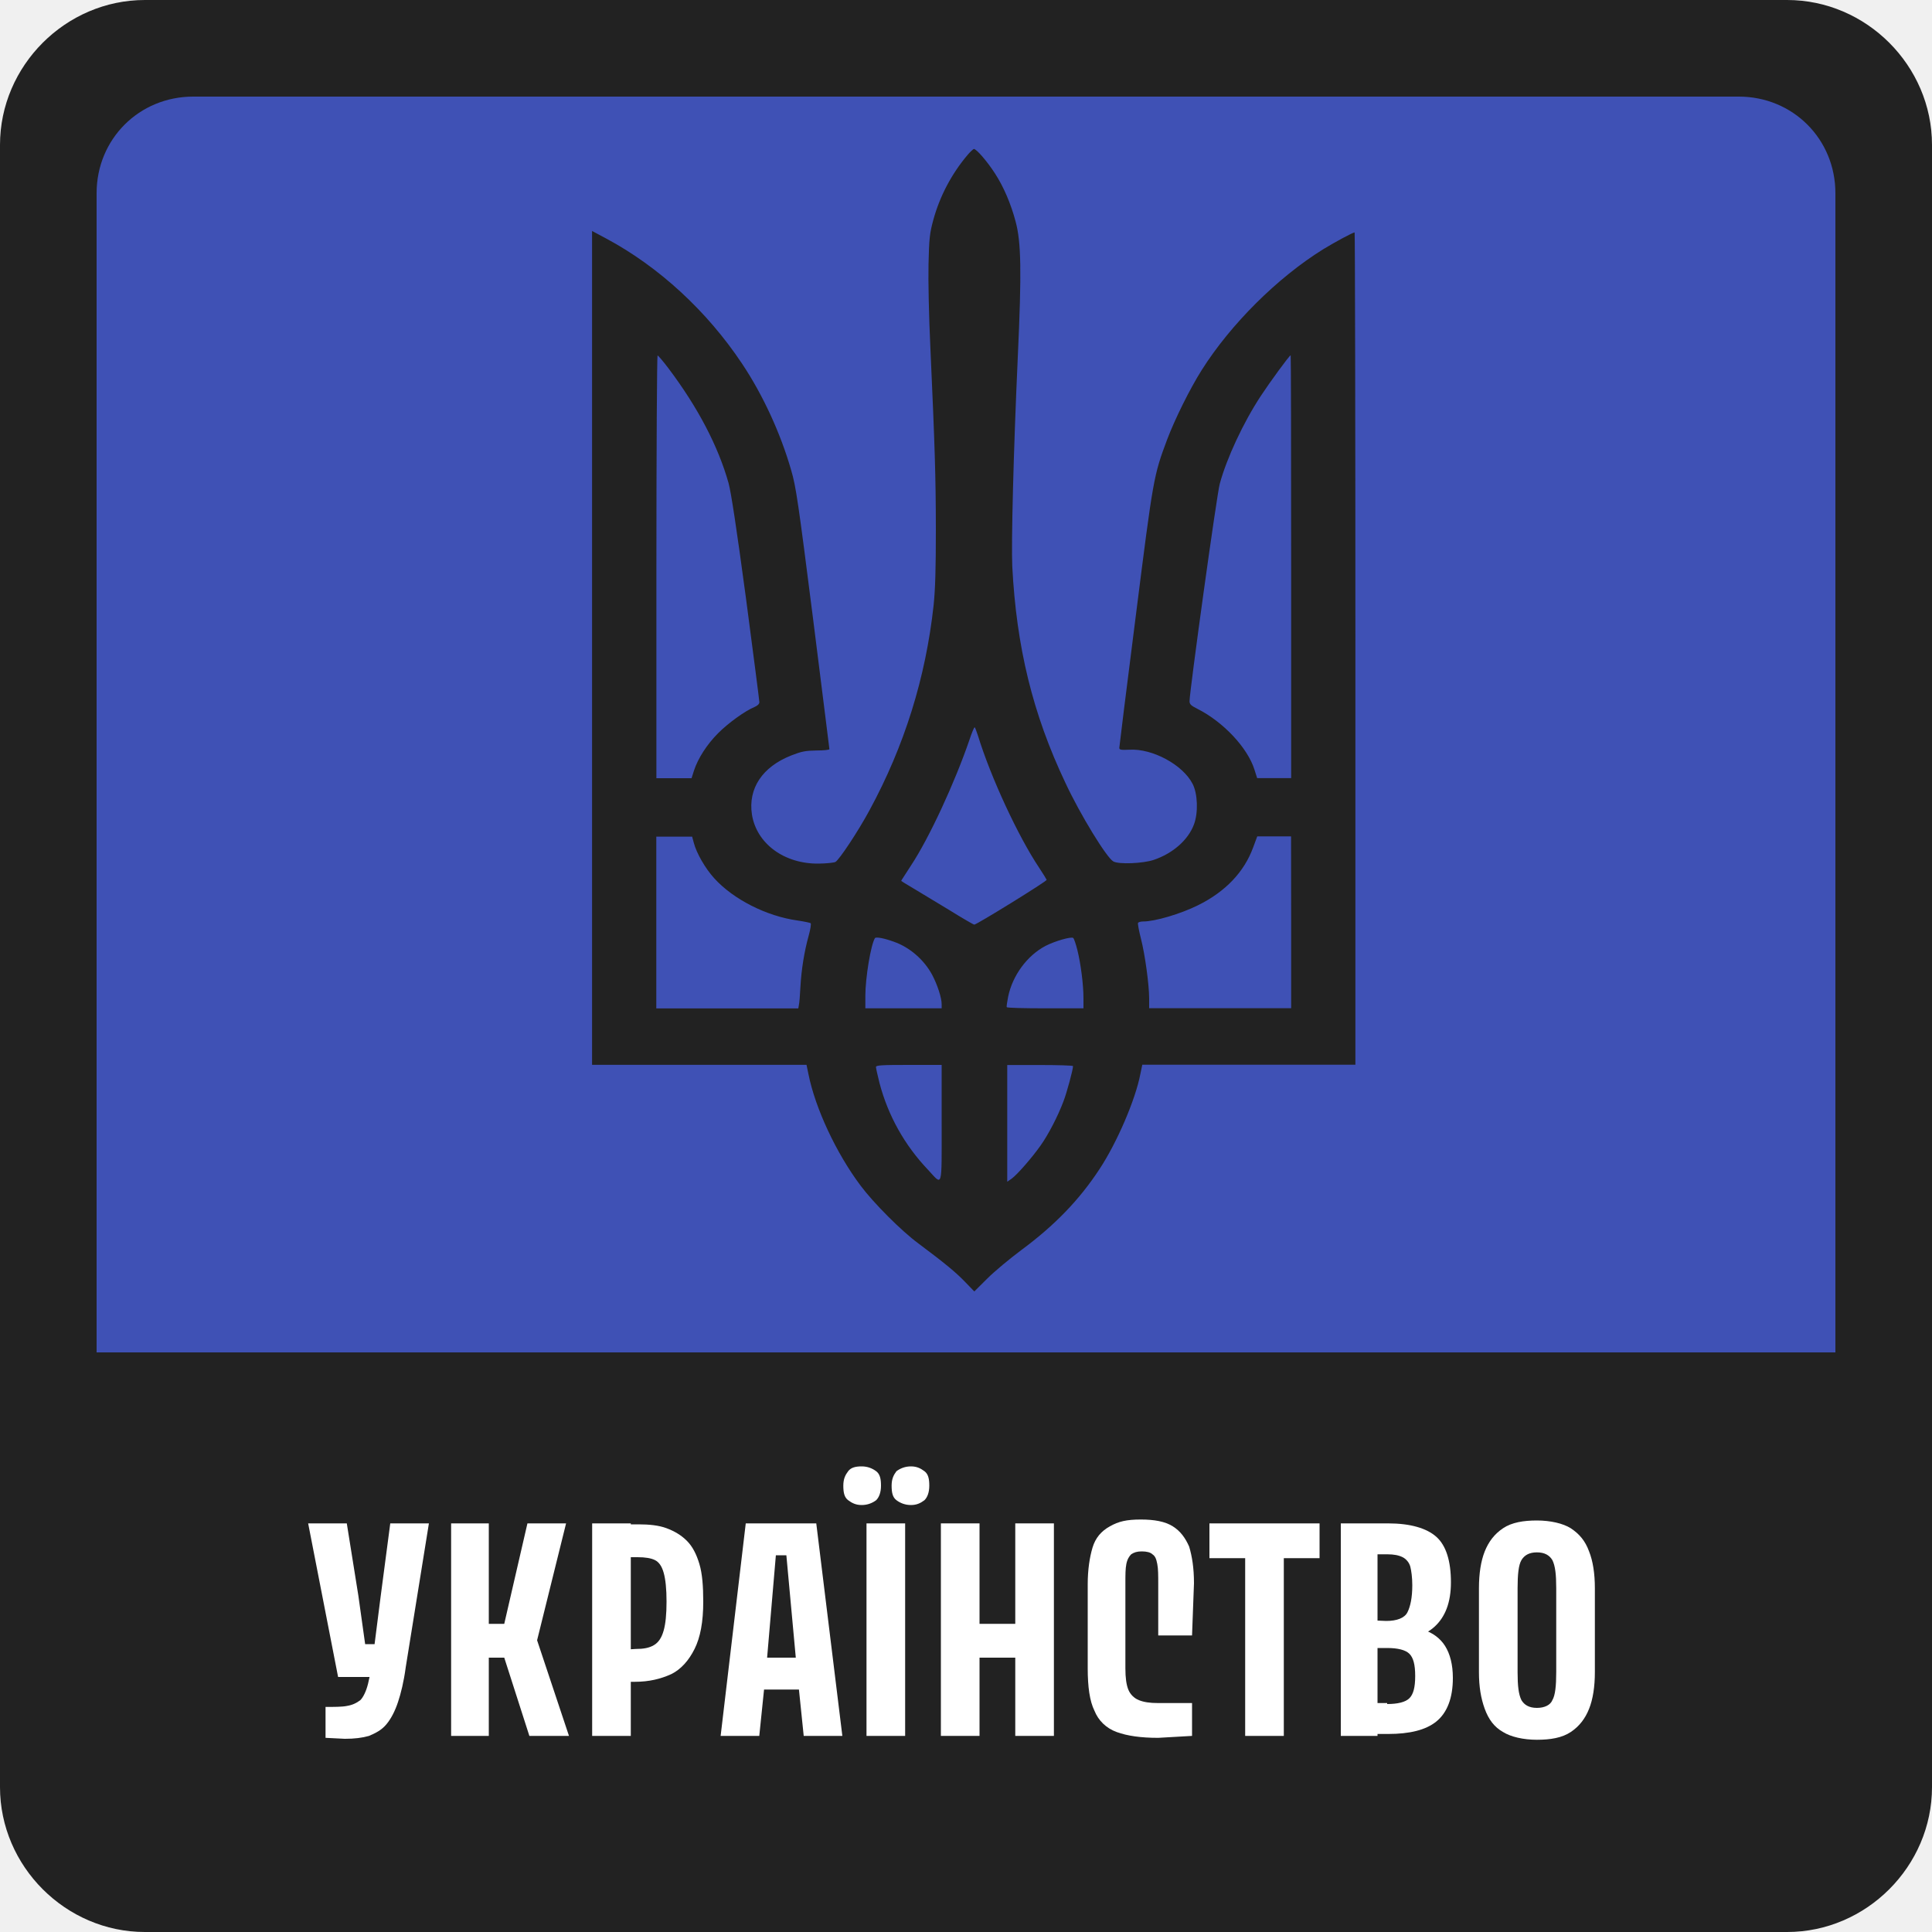
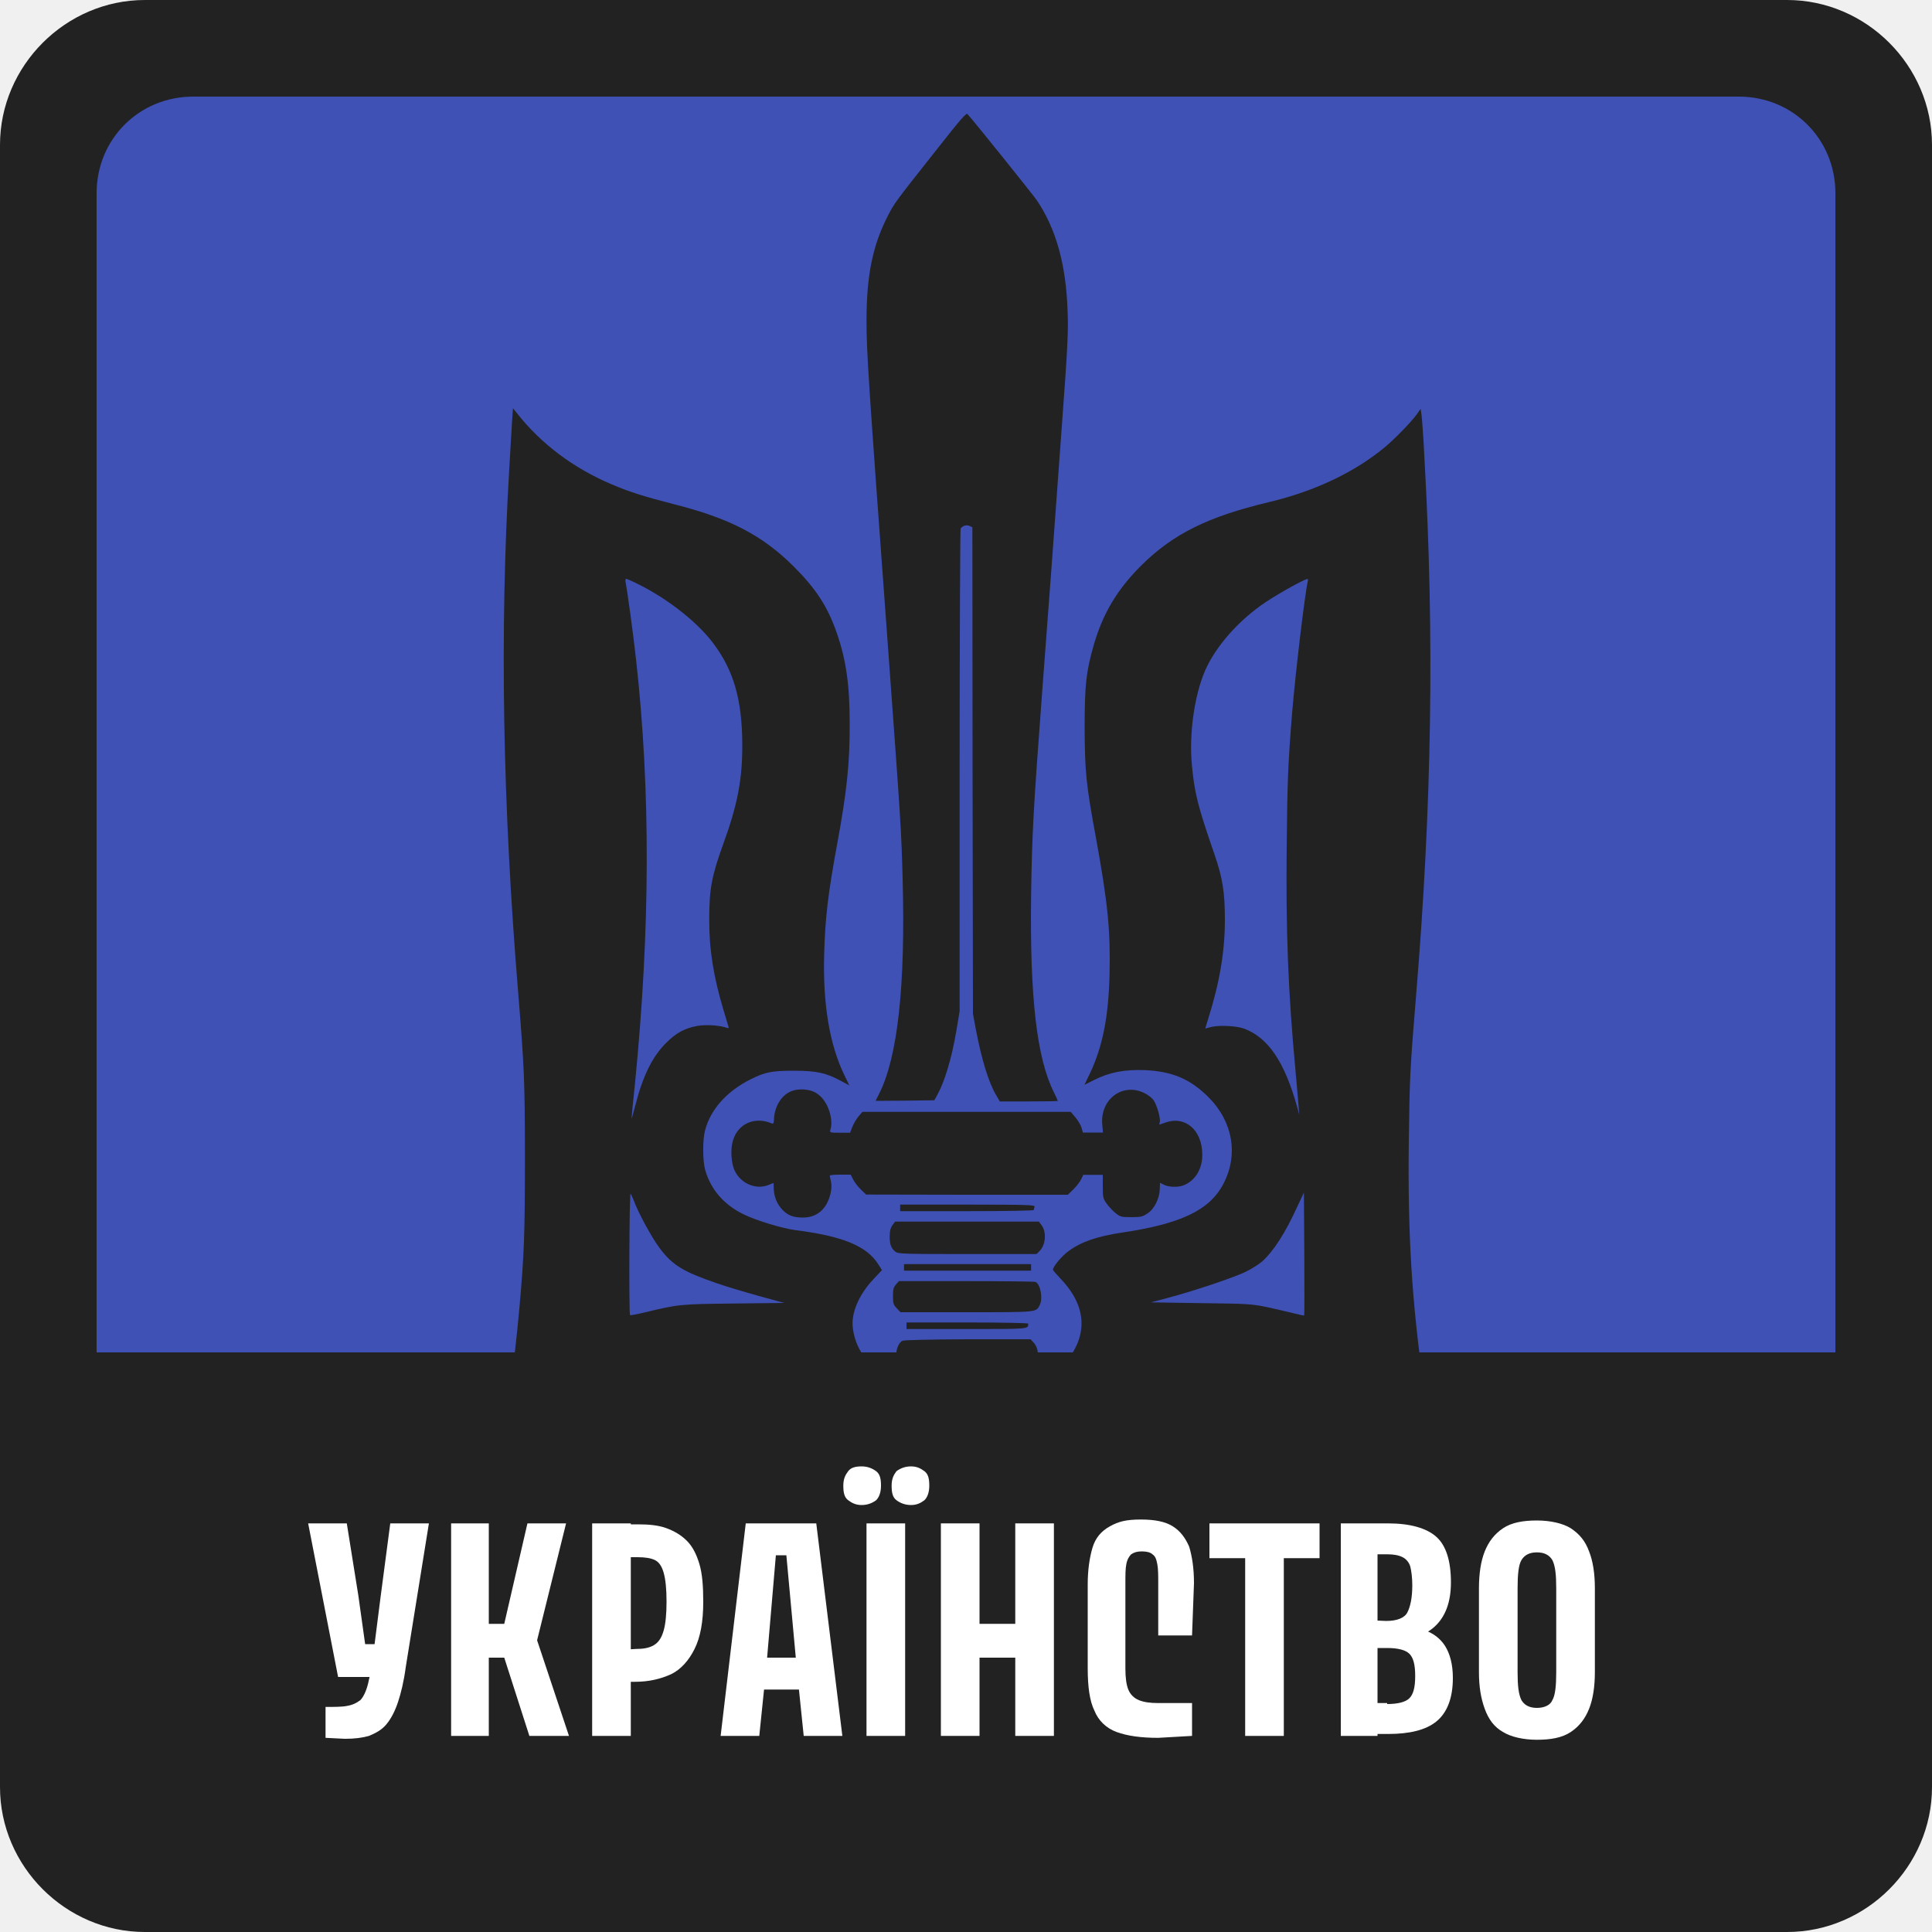
<svg xmlns="http://www.w3.org/2000/svg" version="1.1" id="svg8" x="0px" y="0px" viewBox="0 0 200 200" style="enable-background:new 0 0 200 200;" xml:space="preserve">
  <style type="text/css">
	.st0{fill:#222222;}
	.st1{fill:#3F51B5;}
	.st2{fill:#FFFFFF;}
</style>
  <defs>
	
		</defs>
  <g id="layer1" transform="translate(98.04881,-95.14345)">
    <g id="g5175" transform="matrix(2,0,0,2,-98.04881,95.14345)">
      <path id="rect5163" class="st0" d="M7.5,0h85c4.1,0,7.5,3.4,7.5,7.5v85c0,4.1-3.4,7.5-7.5,7.5h-85C3.4,100,0,96.6,0,92.5v-85    C0,3.4,3.4,0,7.5,0z" />
      <path id="rect5165" class="st1" d="M10,5h80c2.8,0,5,2.2,5,5v80c0,2.8-2.2,5-5,5H10c-2.8,0-5-2.2-5-5V10C5,7.2,7.2,5,10,5z" />
+       <g transform="translate(0,1500) scale(0.1,-0.1)">
+         <path class="st0" d="M484.6,14922.3c-21.7-27.4-21.7-27.5-25-33.9c-7.9-15.3-11.1-31-11.1-54.3c0-16.2,0.8-28.5,11.4-172.8     c6.5-89.1,6.6-90.5,7.3-116.3c1.5-54.8-2.5-91.9-12.1-111l-1.9-3.8l15.2,0.1l15.2,0.2l1.5,2.7c3.8,6.8,7.5,19,9.9,33.2l1.7,10.2     v124.5c0,68.6,0.3,124.9,0.5,125.3c1,1.5,3,2.1,4.6,1.4l1.5-0.7l0.1-125.9l0.2-125.9l1.5-8.1c3-15.7,6.6-27.6,10.7-34.4l1.7-2.9     h15c8.3,0,15,0.1,15,0.3c0,0.2-0.9,2.1-1.9,4.2c-9,17.8-12.6,49.3-11.9,102.5c0.5,32.2,1.1,43.3,5.8,106     c3.8,50.4,5.4,71.4,10.1,136.5c3,40.5,3.4,49,3,59c-0.7,24.4-6,43.3-16,58c-1.9,2.8-33.2,41.8-35.8,44.5     C500.4,14942,497.4,14938.6,484.6,14922.3z" />
+         <path class="st0" d="M265,14781.3c-0.2-4-0.9-14.7-1.4-23.8c-5-84.3-3.5-173.2,4.7-272.4c3-37,3.4-44.7,3.4-84.9     c0-38.4-0.4-49.7-2.8-76.5c-1.2-14.1-3.9-37.4-5.6-48.9c-0.7-4.8-1.2-8.8-1.1-8.9c0.1-0.1,5.6,0.8,12.2,2.1     c36.6,7.1,67.6,10,116.1,10.9l24.8,0.5l2.5-3.4c4-5.4,12.6-13.1,17.8-15.8c6-3.2,13.8-5.2,20-5.2h4.9l-2.5,5.2     c-2.3,4.8-2.5,5.6-2.5,11.2c0,5.2,0.3,6.5,1.8,9.7l1.8,3.7l-5,5c-8.1,8.1-11.7,14.7-12.7,23c-0.9,7.6,3.1,17,10.6,25l4.5,4.8     l-1.9,3c-6,9.5-18.5,14.6-43,17.7c-6.8,0.9-20.3,5-26.8,8.2c-10.1,5-16.8,12.6-19.8,22.9c-1.3,4.7-1.4,15.3-0.1,20.4     c2.8,10.9,11.2,20.3,23.5,26.5c7.6,3.8,11.1,4.5,22.5,4.5c11.7,0,16.7-1.1,24.6-5.4l4.1-2.2l-2.5,5.2     c-7.7,15.8-11.3,37-10.5,63.1c0.5,18.4,2,31.1,6.8,57.1c4.9,26.6,6.5,41.6,6.4,62.1c0,19.9-1.9,33.1-6.8,47     c-4.7,13.4-10.6,22.5-22.1,34c-16.2,16.2-33.3,25.1-62.4,32.4c-14.8,3.8-22.8,6.3-31.9,10.2c-19.8,8.4-36.5,20.9-49,36.8     l-2.1,2.6L265,14781.3z M331.4,14697.1c15.1-7.7,29.9-19.5,37.8-30.1c10.5-13.9,14.9-29.1,15-52.1c0.1-18.2-2.4-31.3-9.9-51.9     c-5.9-16.3-7.2-23.1-7.2-38.7c-0.1-15.6,2.2-29.8,7.4-47.2c1.5-4.8,2.7-9,2.7-9.1c0-0.2-0.9-0.1-1.9,0.3     c-4.1,1.1-10.1,1.4-14.3,0.7c-6.6-1.2-11.1-3.6-16.4-9c-7-7-11.9-17-15.8-32.3c-1-4-1.9-7-1.9-6.6c0,0.5,0.7,8.3,1.7,17.4     c8,80.5,8.2,152.3,0.6,220.3c-1.5,13.5-4.4,34.8-5.4,39.8c-0.2,1-0.1,1.8,0.3,1.8S327.7,14699,331.4,14697.1z M328,14378.7     c2.3-6.3,9.3-19.2,13.2-24.4c6.7-9.1,12.3-12.5,29.8-18.5c4.8-1.7,14.6-4.6,21.8-6.6l13.1-3.6l-26.2-0.3     c-28-0.3-28.6-0.4-46.4-4.7c-3.8-0.9-7-1.5-7.2-1.3c-0.6,0.6-0.4,63.3,0.3,62.9C326.5,14382.1,327.3,14380.5,328,14378.7z" />
+         <path class="st0" d="M733.5,14785.8c-3-4.2-11.1-12.5-16.5-17.1c-15.9-13.2-36.4-22.9-60.2-28.6c-31.6-7.5-49.7-16.5-66.2-32.9     c-12.3-12.3-19.7-24.6-24.4-40.8c-4-13.9-4.8-20.7-4.8-43.1c0.1-22.5,0.7-29.3,6-57.7c6-33.1,7.4-47.1,6.9-69.6     c-0.5-22.2-3.5-37.4-10.1-51.5l-2.9-6l5,2.5c7.9,4,15.8,5.5,26.2,5.1c14.2-0.6,23.6-4.6,33-14c12.7-12.7,15.6-29.9,7.7-44.9     c-7.1-13.6-22.1-20.7-52.6-25.2c-12.5-1.9-20.7-4.6-27.3-9.4c-3.6-2.5-8.3-8.2-8.3-9.8c0-0.3,1.7-2.3,3.9-4.6     c7.2-7.5,10.8-15.2,10.9-22.9c0-8.7-3.8-16.4-12.9-25.7l-4.6-4.7l1.7-3.7c3.2-7.1,2.9-13.2-0.9-21.3c-1.1-2.3-2-4.4-2-4.6     s2.2-0.3,4.9-0.3c8.5,0,16.4,2.7,24.4,8.2c3.8,2.5,11.4,10.2,13.7,13.7l1.6,2.4l24.8-0.4c48.8-0.9,83.9-4.2,119.6-11.5     c4.6-0.9,8.5-1.5,8.7-1.3c0.2,0.2-0.6,7.1-1.7,15.3c-6.4,45-8.5,79.4-7.9,128c0.4,32.6,0.6,37,3.8,75.8     c8.1,98,9.5,184.7,4.3,277.4c-0.5,10.7-1.3,20.9-1.5,22.6l-0.5,3.2L733.5,14785.8z M676.9,14699.1c-1.6-7.1-6.4-47.6-8.1-68     c-2.1-26.4-2.5-35.1-2.8-68.8c-0.5-44,0.7-75.5,4.6-117.1c0.7-8.1,1.5-16.4,1.6-18.5l0.3-3.7l-1,3.7     c-6.6,23.8-15.1,36.2-27.6,40.9c-4.2,1.5-13.4,1.9-17.6,0.7c-1.3-0.3-2.4-0.7-2.4-0.7c-0.1,0,0.6,2.3,1.5,5.2     c5.9,18.7,8.6,34.8,8.6,51.1c0,14.4-1.2,21.7-5.4,33.9c-8.7,25.2-10.3,31.5-11.7,46.4c-1.5,16,1.3,35.7,6.8,48.6     c5.4,12.5,17.5,26.3,31.5,35.6c7.4,4.9,20.1,11.9,21.5,11.9C677,14700.6,677.1,14699.9,676.9,14699.1z M675,14319.1     c-0.1-0.1-2.4,0.4-5.2,1.1c-2.8,0.7-8.9,2.1-13.8,3.2c-8.3,1.7-10,1.8-34.5,2.1l-25.8,0.4l8.7,2.3c12.9,3.4,33.5,10.3,39.9,13.3     c3.2,1.5,7.1,4,8.9,5.5c6,5.4,12,14.7,18.3,28.5l3.4,7.2l0.2-31.7C675.2,14333.6,675.2,14319.2,675,14319.1z" />
+         <path class="st0" d="M409.1,14435c-5-2.3-8.3-8.1-8.5-14.5c-0.1-1.9-0.3-2.3-1.1-2c-8.9,3.8-17.7-0.1-20.2-9.1     c-1.3-4.5-0.8-11.5,0.9-15.2c3.2-6.9,11.3-10.3,17.9-7.4l2.3,0.9l0.1-3.2c0.2-4.1,1.7-7.7,4.4-10.6c2.9-3,5.6-4.1,10.7-4.1     c7.3,0,12.4,4.4,14.3,12.5c0.5,2.3,0.6,4.4,0.2,6.1c-0.3,1.4-0.6,2.8-0.6,3.1c0,0.3,2.4,0.5,5.4,0.5h5.4l1.3-2.5     c0.7-1.4,2.5-3.8,4-5.2l2.7-2.6l52.2-0.1h52.2l2.9,2.8c1.5,1.5,3.4,3.9,4,5.2l1.1,2.3h5h5.1v-6c0-5.6,0.1-6.2,2-8.9     c1.1-1.5,3.2-3.8,4.6-4.9c2.4-1.9,3-2.1,8.1-2.1c5,0,5.8,0.2,8.4,1.9c3.6,2.3,6.3,7.9,6.4,12.7c0.1,1.8,0.1,3.2,0.1,3.2     c0,0,1-0.5,2.2-1.1c2.5-1.2,7-1.3,9.8-0.3c6.2,2.3,10,8.6,9.9,16.1c-0.1,12.7-8.9,20.2-19.3,16.4c-3.4-1.2-3.2-1.3-2.7,0.3     c0.5,1.7-1.3,8.3-3.1,11.2c-0.8,1.2-2.8,2.8-4.8,3.8c-11.2,5.6-22.9-3-21.9-16l0.4-4.4h-5.2h-5.2l-0.7,2.5     c-0.4,1.4-1.9,3.8-3.2,5.4l-2.4,2.8h-53.9h-53.9l-2-2.3c-1.1-1.3-2.5-3.7-3.2-5.4l-1.2-3.1h-5.3c-5.2,0-5.3,0.1-4.9,1.5     c1.8,5.6-1.4,14.9-6.4,18.4C419.9,14436.4,413.3,14436.9,409.1,14435z" />
+         <path class="st0" d="M465.9,14374.8v-1.7h34.6c20.5,0,34.6,0.3,34.6,0.6c0,0.3,0.2,1.1,0.4,1.7c0.4,0.9-3,1.1-34.6,1.1h-35     V14374.8z" />
+         <path class="st0" d="M461.9,14365.8c-1-1.4-1.4-3-1.4-5.8c0-4.1,0.7-6.1,3-7.9c1.3-1.1,4.3-1.2,37.2-1.2h35.8l1.6,1.6     c3.2,3.2,3.7,9.9,0.9,13.5l-1.3,1.7h-37.2h-37.2L461.9,14365.8z" />
+         <path class="st0" d="M467.9,14344v-1.7h32.9h32.9v1.7v1.7h-32.9h-32.9V14344z" />
+         <path class="st0" d="M463.8,14335.2c-1.3-1.5-1.6-2.4-1.6-6c0-3.8,0.2-4.5,1.9-6.3l2-2.1h34.2c37.4,0,35.9-0.1,37.9,3.8     c1.7,3.4,0.3,10.9-2.3,11.9c-0.6,0.2-16.7,0.4-35.8,0.4h-34.8L463.8,14335.2z" />
+         <path class="st0" d="M469.2,14313.8v-1.7h31.1c32.7,0,31.9-0.1,31.9,2.8c0,0.3-12.8,0.6-31.5,0.6h-31.5V14313.8z" />
+         <path class="st0" d="M467,14306c-1.9-1.1-3.2-4.3-3.2-8.1c0-3.1,0.3-3.7,2.6-6l2.6-2.6h31.7h31.7l1.9,1.9c3.6,3.7,4,10.4,0.6,14     l-1.5,1.6h-32.6C479.9,14306.7,467.8,14306.4,467,14306z" />
+         <path class="st0" d="M471.3,14282.2v-2.3h29.5h29.5v2.3v2.3h-29.5h-29.5V14282.2z" />
+         <path class="st0" d="M468.3,14273.9c-2.8-3.2-2.6-10.3,0.4-13.3l1.6-1.6l29.7,0.1c19.3,0,30.2,0.3,31.1,0.7     c3.5,1.9,4.9,8,2.8,12.4l-1.1,2.3h-30.3c-16.6,0-30.9,0.2-31.6,0.4C470,14275.1,469.1,14274.8,468.3,14273.9z" />
+         <path class="st0" d="M472.6,14251.7v-2h27.8h27.8l0.4,1.5c0.2,0.8,0.4,1.7,0.4,2c0,0.3-12.7,0.5-28.2,0.5h-28.2V14251.7z" />
+         <path class="st0" d="M456.2,14241.2c0.7-4.9,2.8-12.5,4.6-17c5.5-13.6,16-23.1,29.3-26.4c5.3-1.3,14.2-1.3,19.9-0.1     c5.2,1.1,13.7,5.1,17.5,8.3c7.9,6.4,14.5,19.5,17.2,33.6l0.9,4.8h-45h-45L456.2,14241.2z" />
+         <path class="st0" d="M481.5,14191.9c-5.5-4-12.1-14.2-14-21.7l-0.4-1.7h33.6h33.6l-1.7,4.8c-2.7,7.4-7.5,14.3-13,18.7l-2.5,2     l-4.3-1.1c-5.7-1.5-18.2-1.5-23.9,0c-2.3,0.6-4.4,1.1-4.4,1.1C484.3,14194,483,14193.1,481.5,14191.9z" />
+       </g>
      <path id="rect5205-3-6" class="st0" d="M2.8,70v15.8c0,5.8,4.7,10.5,10.5,10.5h73.5    c5.8,0,10.5-4.7,10.5-10.5V70H2.8z" />
    </g>
    <text transform="matrix(1 0 0 1 -1109.377 -173.3194)" style="fill:#EEEEEE; font-family:'Montserrat-Light'; font-size:32px;">ORD</text>
  </g>
  <g>
    <g>
      <path class="st2" d="M39.6,173.6H35l-3.1-15.9h4l1.2,7.5l0.7,5h1.8C39.6,170.2,39.6,173.6,39.6,173.6z M40.4,157.7h4L42,172.6    c-0.2,1.5-0.5,2.7-0.8,3.6s-0.7,1.7-1.2,2.3s-1.1,0.9-1.8,1.2c-0.7,0.2-1.5,0.3-2.5,0.3l-2-0.1v-3.2c0.9,0,1.7,0,2.2-0.1    c0.6-0.1,1-0.3,1.4-0.6c0.3-0.3,0.6-0.9,0.8-1.7s0.4-2,0.6-3.5l0.7-5.5L40.4,157.7z" />
      <path class="st2" d="M54.8,179.7l-2.6-8.1h-1.6v8.1h-3.9v-22h3.9v10.4h1.6l2.4-10.4h4l-3,12.1l3.3,9.9H54.8z" />
      <path class="st2" d="M61.3,157.7h4v22h-4C61.3,179.7,61.3,157.7,61.3,157.7z M65.8,170.7c0.8,0,1.4-0.1,1.9-0.4    c0.5-0.3,0.8-0.8,1-1.5s0.3-1.7,0.3-3s-0.1-2.3-0.3-3c-0.2-0.7-0.5-1.1-0.9-1.3s-1-0.3-1.8-0.3h-1.6v-3.4h1.7    c1.1,0,2.1,0.1,2.9,0.4c0.8,0.3,1.5,0.7,2.1,1.3s1,1.4,1.3,2.4s0.4,2.3,0.4,3.9c0,2.1-0.3,3.7-0.9,4.9s-1.4,2.1-2.4,2.6    c-1.1,0.5-2.3,0.8-3.8,0.8h-1.5v-3.3L65.8,170.7L65.8,170.7z" />
      <path class="st2" d="M74.6,179.7l2.6-22h3.4l-1.3,15.2l-0.7,6.8H74.6z M77.2,174.9v-3.3h7v3.3H77.2z M79.3,161v-3.3h3.2v3.3H79.3z     M83.2,179.7l-0.7-6.8l-1.4-15.2h3.4l2.7,22H83.2z" />
      <path class="st2" d="M89.2,155.8c-0.6,0-1-0.2-1.4-0.5s-0.5-0.8-0.5-1.5s0.2-1.1,0.5-1.5s0.8-0.5,1.4-0.5s1.1,0.2,1.5,0.5    s0.5,0.8,0.5,1.5s-0.2,1.2-0.5,1.5C90.3,155.6,89.8,155.8,89.2,155.8z M89.7,157.7h4v22h-4V157.7z M94.3,155.8    c-0.6,0-1.1-0.2-1.5-0.5s-0.5-0.8-0.5-1.5s0.2-1.1,0.5-1.5c0.4-0.3,0.9-0.5,1.5-0.5s1,0.2,1.4,0.5s0.5,0.8,0.5,1.5    s-0.2,1.2-0.5,1.5C95.3,155.6,94.9,155.8,94.3,155.8z" />
      <path class="st2" d="M97.4,157.7h4v22h-4V157.7z M100.8,168.1h4.8v3.5h-4.8V168.1z M105.1,157.7h4v22h-4V157.7z" />
      <path class="st2" d="M118.1,157.3c1.4,0,2.5,0.2,3.3,0.7s1.3,1.2,1.7,2.1c0.3,1,0.5,2.2,0.5,3.8l-0.2,5.4h-3.5v-5.4    c0-0.8,0-1.5-0.1-2s-0.2-0.8-0.5-1c-0.2-0.2-0.6-0.3-1.1-0.3s-0.8,0.1-1.1,0.3c-0.2,0.2-0.4,0.5-0.5,1s-0.1,1.1-0.1,2v8.8    c0,1,0.1,1.7,0.3,2.2c0.2,0.5,0.6,0.9,1.1,1.1c0.5,0.2,1.1,0.3,2,0.3h3.5v3.4l-3.5,0.2c-1.8,0-3.2-0.2-4.3-0.6    c-1.1-0.4-1.9-1.2-2.3-2.2c-0.5-1-0.7-2.5-0.7-4.4V164c0-1.5,0.2-2.8,0.5-3.8s0.9-1.7,1.8-2.2S116.6,157.3,118.1,157.3z" />
      <path class="st2" d="M125.2,157.7h11.4v3.6h-11.4C125.2,161.3,125.2,157.7,125.2,157.7z M128.9,157.7h4v22h-4V157.7z" />
      <path class="st2" d="M138.8,157.7h3.8v22h-3.8V157.7z M143.5,167.8c1.1,0,1.9-0.3,2.2-0.9c0.3-0.6,0.5-1.5,0.5-2.8    c0-0.8-0.1-1.5-0.2-1.9s-0.4-0.8-0.8-1c-0.4-0.2-0.9-0.3-1.6-0.3h-2.3v-3.2h2.4c2.3,0,4,0.5,5,1.4s1.5,2.5,1.5,4.7    c0,2.1-0.6,3.6-1.7,4.6c-1.1,1-2.8,1.5-4.9,1.5H141v-2.2L143.5,167.8L143.5,167.8z M143.6,176.4c1.1,0,1.9-0.2,2.3-0.6    c0.4-0.4,0.6-1.1,0.6-2.3s-0.2-1.9-0.6-2.3c-0.4-0.4-1.2-0.6-2.3-0.6h-2.7v-2.4h2.7c1.5,0,2.7,0.2,3.7,0.5s1.8,0.9,2.3,1.7    s0.8,1.9,0.8,3.3c0,2.1-0.6,3.6-1.7,4.5c-1.1,0.9-2.8,1.3-5,1.3h-2.6v-3.2h2.5V176.4z" />
      <path class="st2" d="M153.1,173.1v-8.7c0-1.5,0.2-2.8,0.6-3.8c0.4-1,1-1.8,1.9-2.4c0.9-0.6,2.1-0.8,3.5-0.8s2.7,0.3,3.5,0.8    c0.9,0.6,1.5,1.3,1.9,2.4c0.4,1,0.6,2.3,0.6,3.8v8.7c0,1.5-0.2,2.8-0.6,3.8c-0.4,1-1,1.8-1.9,2.4c-0.9,0.6-2.1,0.8-3.5,0.8    s-2.7-0.3-3.5-0.8c-0.9-0.5-1.5-1.3-1.9-2.4C153.3,175.8,153.1,174.6,153.1,173.1z M157.1,173.1c0,1.4,0.1,2.3,0.4,2.9    c0.3,0.5,0.8,0.8,1.6,0.8s1.4-0.3,1.6-0.8c0.3-0.5,0.4-1.5,0.4-2.9v-8.7c0-1.4-0.1-2.3-0.4-2.9c-0.3-0.5-0.8-0.8-1.6-0.8    s-1.3,0.3-1.6,0.8s-0.4,1.5-0.4,2.9V173.1z" />
    </g>
  </g>
-   <g transform="translate(0,767) scale(0.1,-0.1)">
-     <path class="st0" d="M1001.7,7509.7c-16.4-19.3-28.9-42.8-35.6-67.6c-3.7-13.6-4.3-19-4.9-45.6c-0.4-16.7,0.4-55.3,1.9-85.8   c4.7-104.4,5.6-133,5.7-188.7c0-40.7-0.6-61.7-2.3-78.3c-8.2-75.3-30.3-146-66.4-212.5c-11.7-21.7-31.4-51.4-35.3-53.5   c-1.7-0.8-9.4-1.6-17.4-1.7c-35.6-0.4-64.2,20.7-69,50.8c-4.1,26.9,10.7,49.4,40.8,61.2c10.5,4.1,14.4,4.9,25.8,5.1   c7.6,0,13.6,0.6,13.6,1.4s-7.8,61.9-17,135.6c-15.2,119.7-17.6,136.4-22.6,153.2c-11,38.3-29.3,78-50.8,110.2   C731.9,7348,682,7393.9,627.7,7423l-14.8,7.9v-431.6v-431.6h111h111l2-9.6c7-35.2,28.7-81.8,54-115.5   c13.1-17.6,42.2-46.9,59.8-59.8c26.9-20.1,39-30,48.6-40.1l9.3-9.6l13.6,13.5c7.4,7.4,23.2,20.5,35,29.3c34.6,25.6,60,51.8,81.1,84   c18.1,27.5,37.1,71.7,42.2,98.3l2,9.6h110.2h110.4v430.8c0,237-0.4,430.8-0.8,430.8c-1.9,0-20.7-10.2-32.5-17.4   c-47.5-29.5-95.7-77.5-125.8-125.1c-12.2-19.3-27.7-50.6-35.7-71.7c-14.1-37.7-14.4-39.3-32.6-183.3c-9.4-73.6-17-134.8-17-136.1   c0-2,1.9-2.3,10.5-1.9c23.8,1.4,55.3-15.6,65.4-35.4c5.3-10.2,5.9-30,1.4-41.9c-6-16.2-21.9-30.1-41.8-36.8   c-11.1-3.7-35.9-4.7-41.6-1.6c-6.8,3.5-34.4,48.6-49.6,81.2c-34,71.6-50.8,140.9-55.1,224.3c-1.1,24.3,1.2,117.6,5.7,216.5   c4.1,89.1,3.5,119-2.2,140.3c-4.9,18.6-12.5,36.3-21.5,50.1c-8.2,12.7-19.3,25.4-21.8,25.2   C1007.2,7515.4,1004.3,7512.8,1001.7,7509.7z M692,7288.7c30.5-40.5,51.5-80.7,62.2-118.8c2.6-9.4,8.4-47.5,18-119   c7.6-57.7,13.9-106.3,13.9-107.8c0-1.9-2-3.7-5.3-5.1c-9.8-4.1-27.1-16.6-37.5-27.1c-11.6-11.6-20.7-26-24.8-38.3l-2.6-8.2h-18.2   h-18.2v218.8c0,120.3,0.6,218.8,1.2,218.8C681.3,7302.1,686.4,7296.1,692,7288.7z M1336.6,7083.3v-218.8H1319h-17.6l-2.8,8.8   c-7.1,22.6-32.2,49.4-59,62.9c-6.6,3.3-8.2,4.8-8.2,7.9c0,10,28.3,214.8,31.3,225.1c7.1,26.3,24.4,63.5,42.6,91.1   c9,13.7,29.5,41.9,30.8,41.9C1336.4,7302.1,1336.6,7203.5,1336.6,7083.3z M1012.5,6908.1c13.1-42.7,41.6-104.1,63.1-136.2   c4.1-6.2,7.6-11.9,7.9-12.7c0.4-1.4-72.5-46.4-75-46.4c-0.6,0-12.1,6.6-25.6,15c-13.5,8.2-30.1,18.2-37.1,22.4   c-7.1,4.1-12.9,7.8-12.9,7.9c0,0.4,4.7,7.4,10.2,16c18.7,28.3,45,85,60.5,130.1c2.3,7.1,4.8,12.9,5.3,12.9   S1010.9,6913,1012.5,6908.1z M718.2,6797.6c2.8-10.8,11.9-26.6,21.1-36.7c19.8-21.9,54.1-39.3,86.3-43.8c6.8-1,13-2.3,13.6-2.8   c0.6-0.6-0.2-6.3-2-12.7c-4.7-16.8-7.6-35.4-8.6-53.1c-0.4-8.5-1.1-17-1.6-18.9l-0.6-3.5h-73.5h-73.5v88.9v88.9h18.6h18.5   L718.2,6797.6z M1336.6,6715.2v-88.9h-73.5h-73.5v9.9c0,14.4-4.3,45.9-8.6,62.5c-2,7.9-3.4,15.2-2.9,16c0.6,0.8,2.9,1.4,5.4,1.4   c12.2,0,38.5,7.8,56.5,16.7c28.6,14.1,47.9,34.5,57.2,59.8l4.3,11.6h17.4h17.6L1336.6,6715.2L1336.6,6715.2z M925.1,6695.2   c16.4-5.6,31.5-18.7,39.9-34.4c5.4-10.2,9.8-23.7,9.8-30.3v-4.3h-39.5h-39.5v12.9c0,18.7,5.7,52.9,9.9,59.7   C906.7,6700.4,915.2,6698.8,925.1,6695.2z M1115.3,6686.5c3.5-14.1,6.3-35.7,6.3-49.8v-10.5h-39.3c-21.7,0-39.7,0.4-40.1,1.2   c-0.4,0.6,0.4,5.4,1.4,10.7c4.5,22.1,19.7,42.7,38.7,52.7c9.9,5.1,26.8,9.9,28.7,8.2C1111.8,6698.4,1113.7,6692.9,1115.3,6686.5z    M974.8,6507.2c0-69,1.2-64.7-13.9-48.4c-24.6,25.8-41.6,56.5-50.4,89.9c-2,8-3.7,15.5-3.7,16.7c0,1.9,6,2.2,34,2.2h34   C974.8,6567.6,974.8,6507.2,974.8,6507.2z M1110.8,6566.4c0-3.7-6.5-27.7-9.9-36.5c-5.7-15.2-15.6-34.4-23.8-45.9   c-9-12.7-24.1-30-29.9-34.2l-4.5-3.1v60.3v60.5h34C1095.5,6567.5,1110.8,6567,1110.8,6566.4z" />
-   </g>
</svg>
